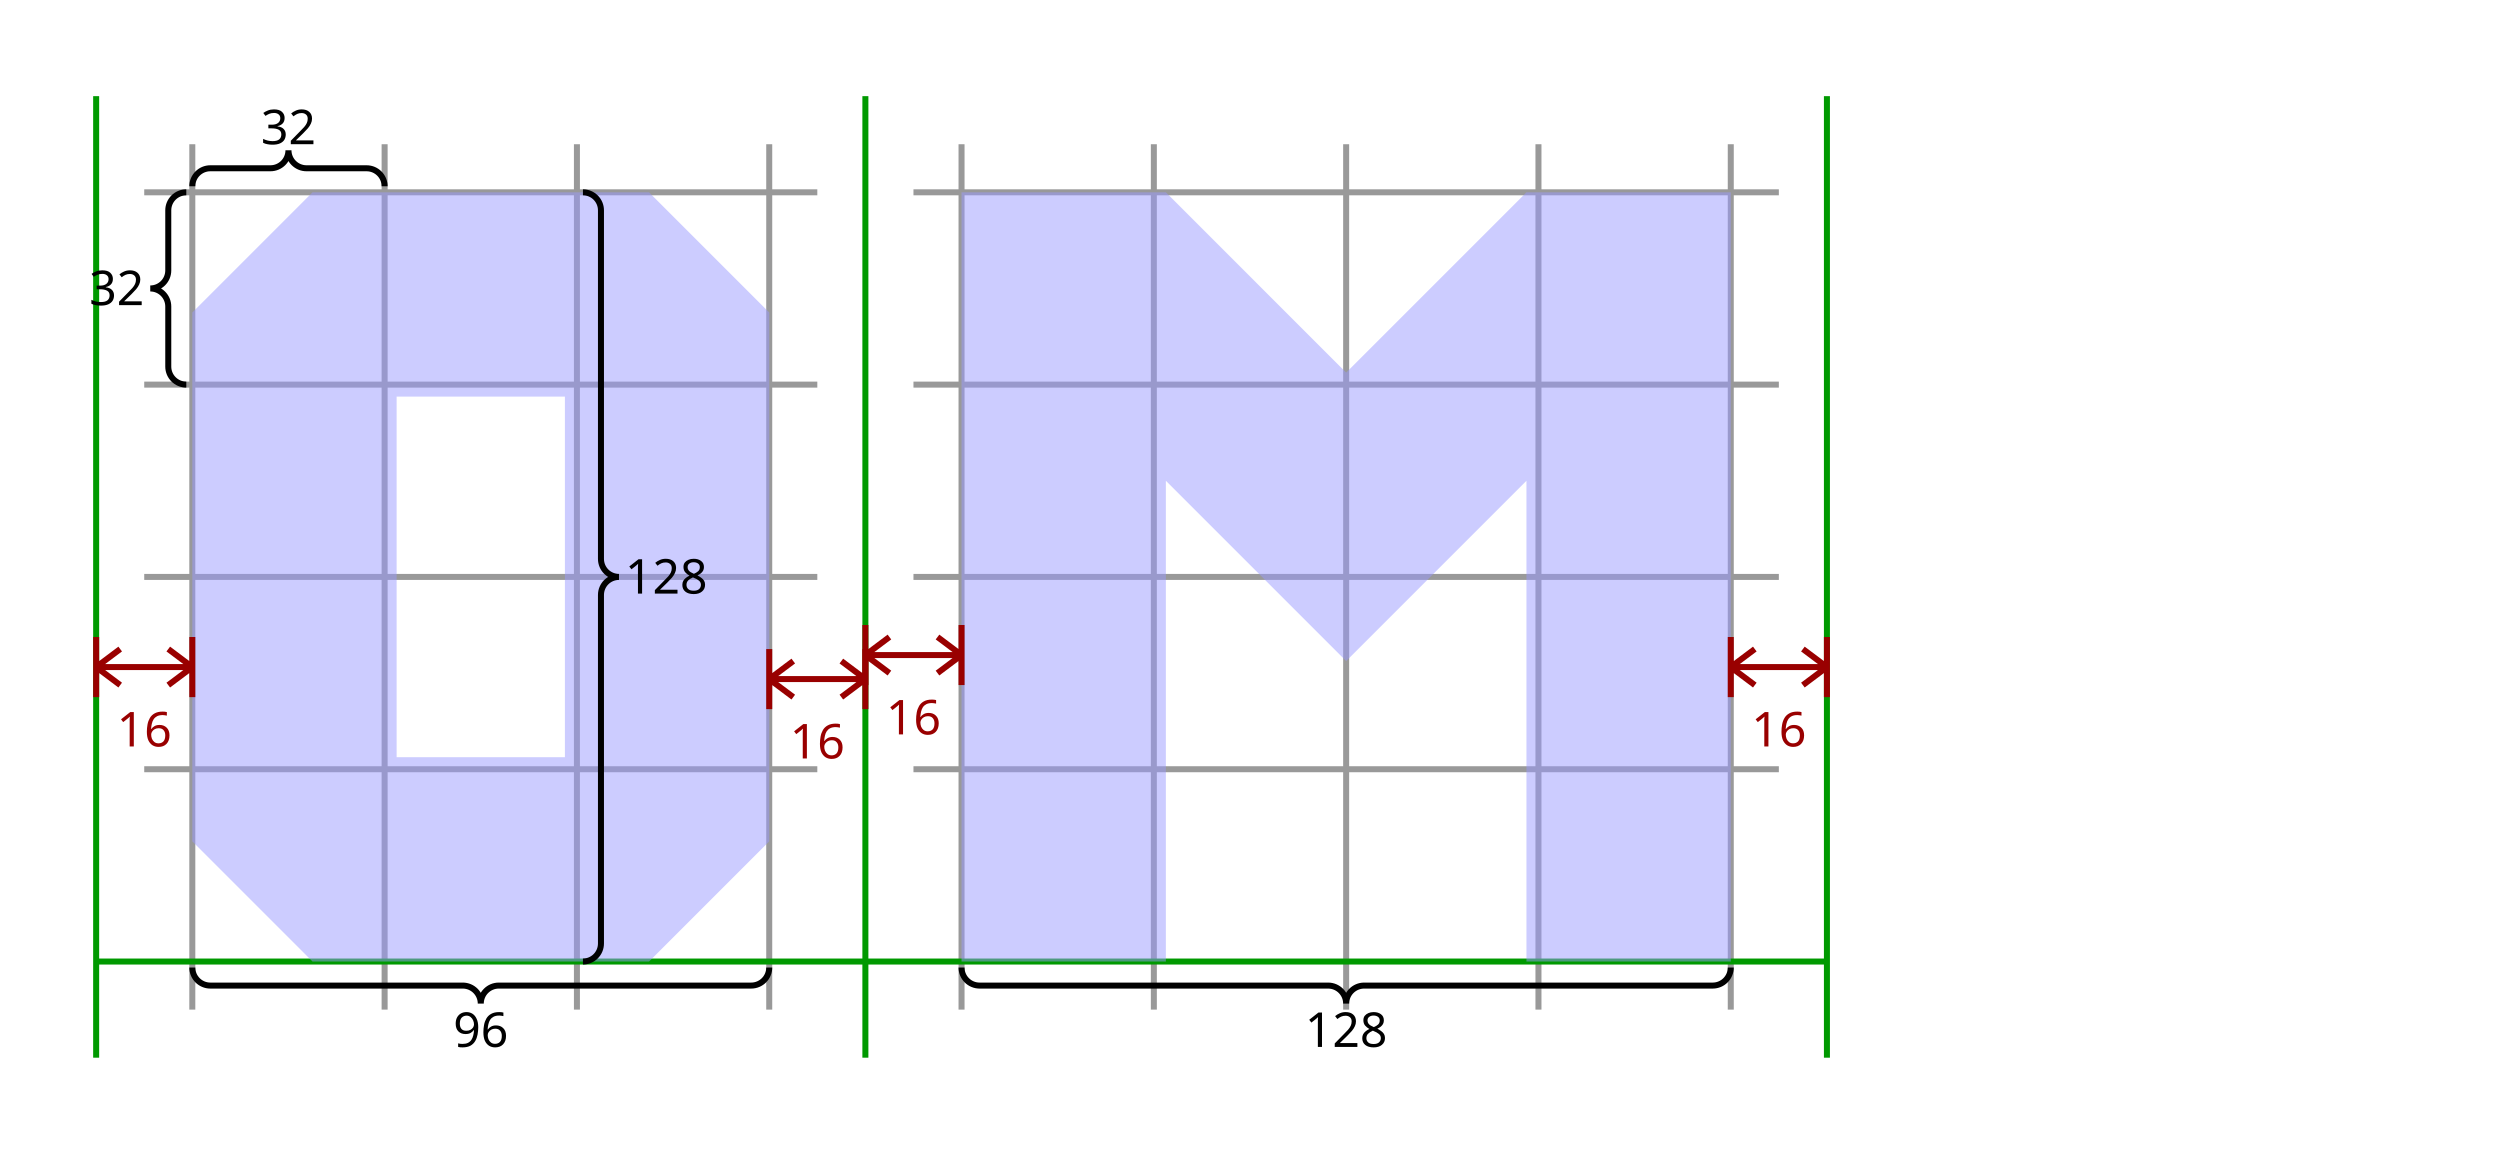
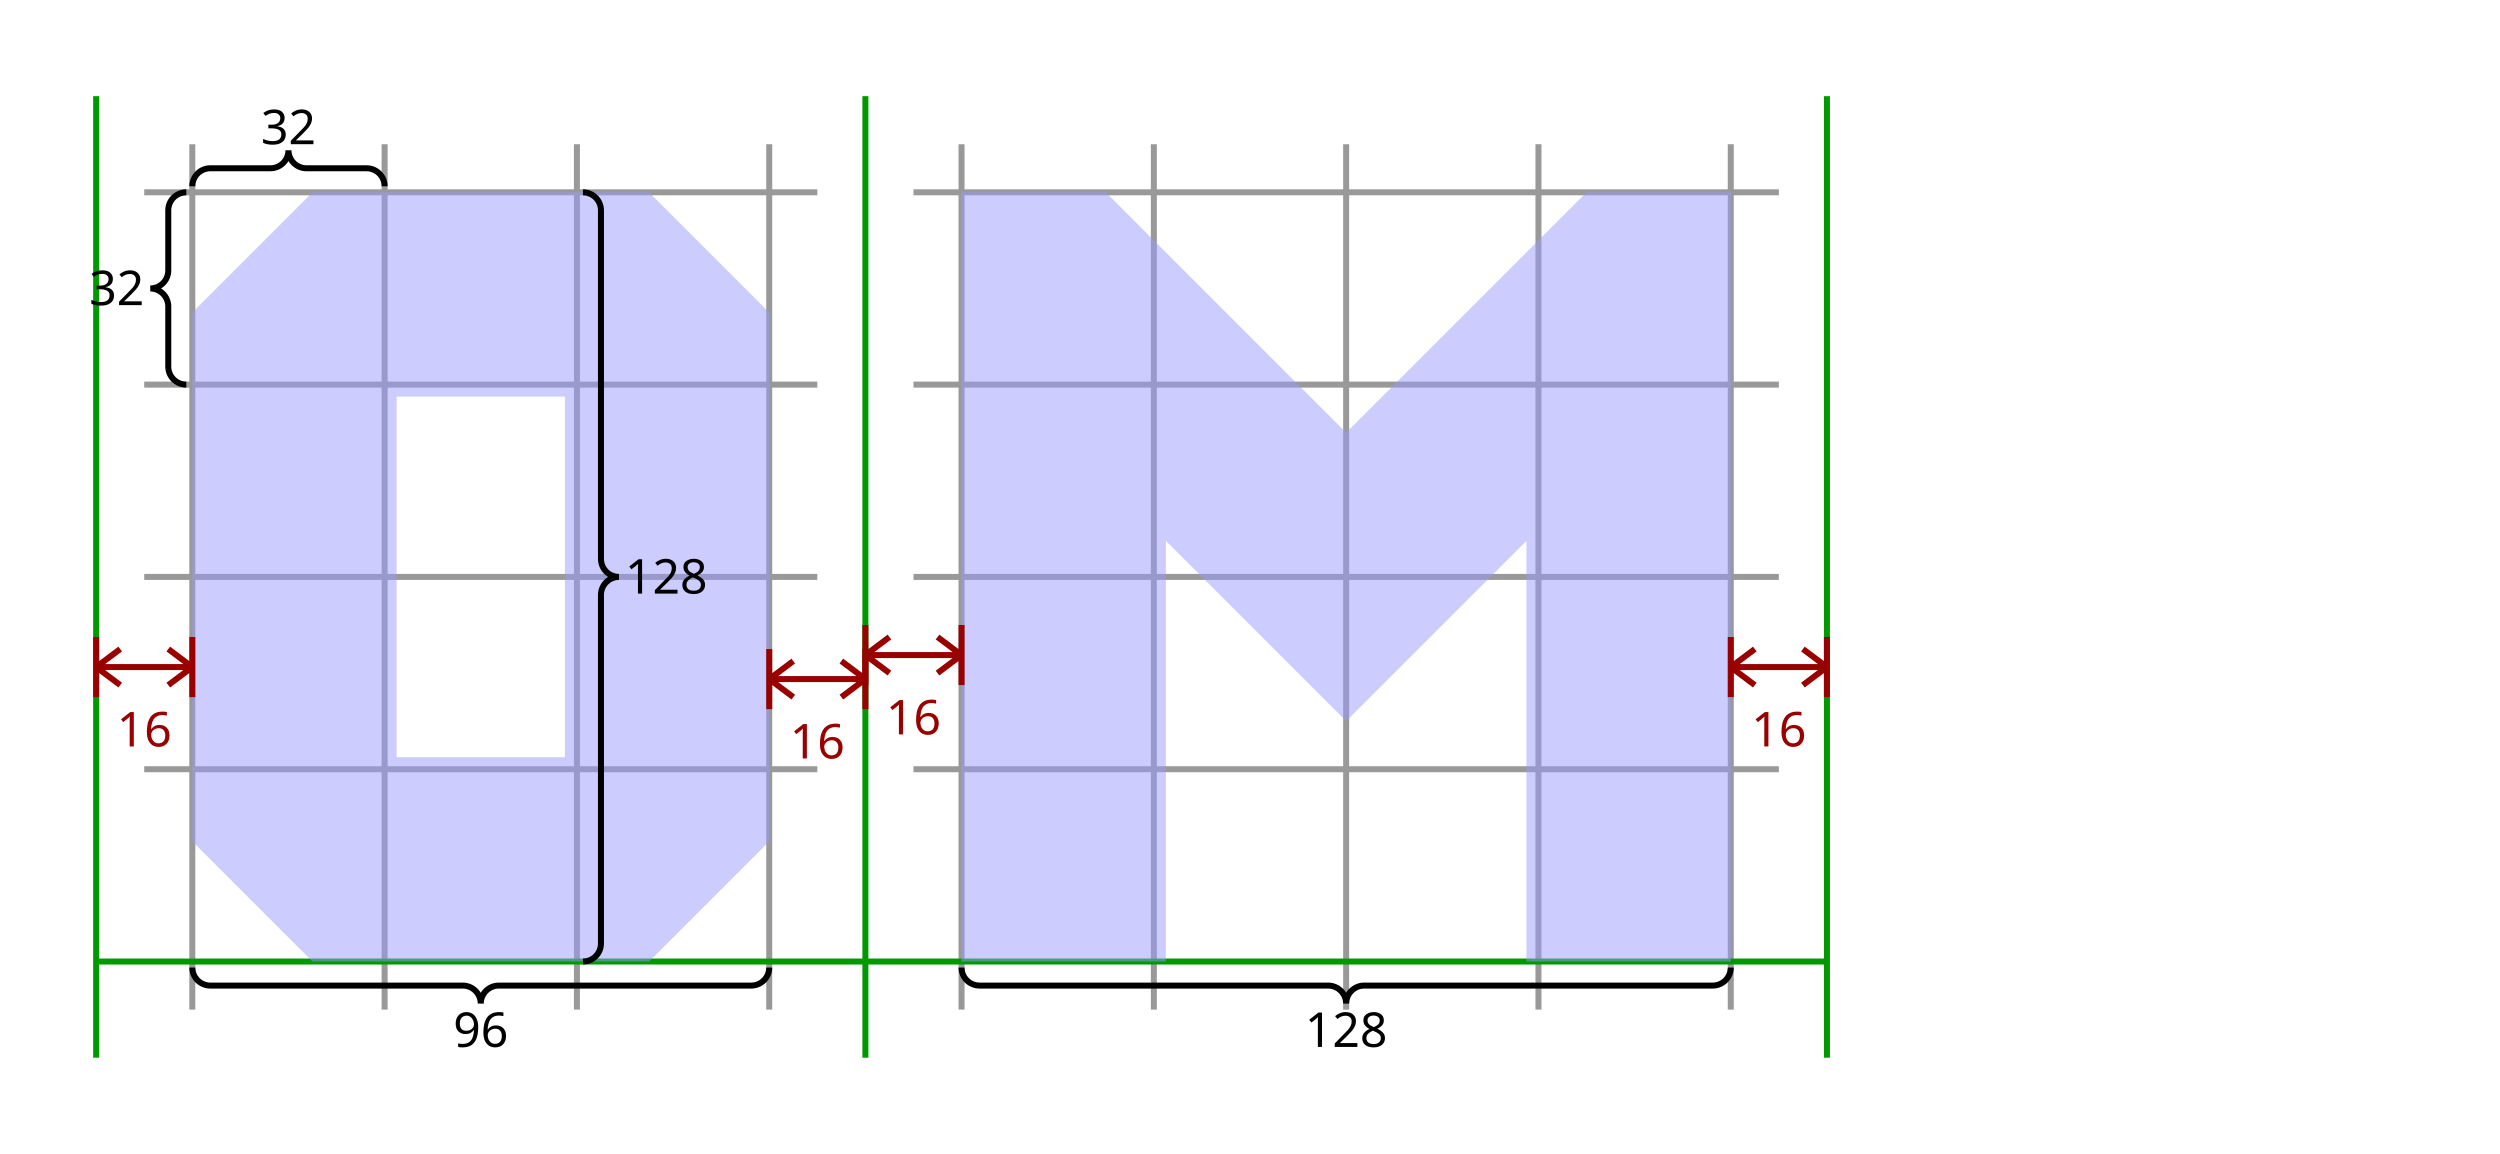
<svg xmlns="http://www.w3.org/2000/svg" viewBox="0 0 416 192">
  <g transform="translate(32 160)">
    <g>
      <path fill="none" stroke="#999" d="M-8 -32h112M-8 -64h112M-8 -96h112M-8 -128h112" />
      <path fill="none" stroke="#999" d="M0 8v-144M32 8v-144M64 8v-144M96 8v-144" />
      <g transform="translate(128 0)">
        <path fill="none" stroke="#999" d="M-8 -32h144M-8 -64h144M-8 -96h144M-8 -128h144" />
        <path fill="none" stroke="#999" d="M0 8v-144M32 8v-144M64 8v-144M96 8v-144M128 8v-144" />
      </g>
      <path fill="none" stroke="#090" d="M-16 16v-160M112 16v-160M272 16v-160" />
      <path fill="none" stroke="#090" d="M-16 0h288" />
    </g>
    <g fill="#99f" opacity="0.5">
      <path d="M0 -20v-88l20 -20h56l20 20v88l-20 20h-56l-20 -20zm34 -14h28v-60h-28v60z" />
-       <path transform="translate(128 0)" d="M0 0v-128h34l30 30l30 -30h34v128h-34v-80l-30 30l-30 -30v80h-34z" />
+       <path transform="translate(128 0)" d="M0 0v-128h24l40 40l40 -40h24v128h-34v-70l-30 30l-30 -30v70h-34z" />
    </g>
    <g>
      <g transform="translate(16 -136)">
        <path fill="none" stroke="#000" d="M-16 7a3 3 0 0 1 3 -3h10a3 3 0 0 0 3 -3a3 3 0 0 0 3 3h10a3 3 0 0 1 3 3" />
        <text x="0" y="0" font-family="sans-serif" font-size="8" text-anchor="middle">32</text>
      </g>
      <g transform="translate(-8 -112)">
        <path fill="none" stroke="#000" d="M7 16a3 3 0 0 1 -3 -3v-10a3 3 0 0 0 -3 -3a3 3 0 0 0 3 -3v-10a3 3 0 0 1 3 -3" />
        <text x="0" y="0" font-family="sans-serif" font-size="8" text-anchor="end" dominant-baseline="middle">32</text>
      </g>
      <g transform="translate(-8 -42)">
        <path fill="none" stroke="#900" d="M8 -7h-16m4 -3l-4 3v5m0 -10v5l4 3m8 0l4 -3v-5m0 10v-5l-4 -3" />
        <text x="0" y="0" fill="#900" font-family="sans-serif" font-size="8" text-anchor="middle" dominant-baseline="hanging">16</text>
      </g>
      <g transform="translate(48 8)">
        <path fill="none" stroke="#000" d="M48 -7a3 3 0 0 1 -3 3h-42a3 3 0 0 0 -3 3a3 3 0 0 0 -3 -3h-42a3 3 0 0 1 -3 -3" />
        <text x="0" y="0" font-family="sans-serif" font-size="8" text-anchor="middle" dominant-baseline="hanging">96</text>
      </g>
      <g transform="translate(72 -64)">
        <path fill="none" stroke="#000" d="M-7 -64a3 3 0 0 1 3 3v58a3 3 0 0 0 3 3a3 3 0 0 0 -3 3v58a3 3 0 0 1 -3 3" />
        <text x="0" y="0" font-family="sans-serif" font-size="8" text-anchor="start" dominant-baseline="middle">128</text>
      </g>
      <g transform="translate(192 8)">
        <path fill="none" stroke="#000" d="M64 -7a3 3 0 0 1 -3 3h-58a3 3 0 0 0 -3 3a3 3 0 0 0 -3 -3h-58a3 3 0 0 1 -3 -3" />
        <text x="0" y="0" font-family="sans-serif" font-size="8" text-anchor="middle" dominant-baseline="hanging">128</text>
      </g>
      <g transform="translate(104 -40)">
        <path fill="none" stroke="#900" d="M8 -7h-16m4 -3l-4 3v5m0 -10v5l4 3m8 0l4 -3v-5m0 10v-5l-4 -3" />
        <text x="0" y="0" fill="#900" font-family="sans-serif" font-size="8" text-anchor="middle" dominant-baseline="hanging">16</text>
      </g>
      <g transform="translate(120 -44)">
        <path fill="none" stroke="#900" d="M8 -7h-16m4 -3l-4 3v5m0 -10v5l4 3m8 0l4 -3v-5m0 10v-5l-4 -3" />
        <text x="0" y="0" fill="#900" font-family="sans-serif" font-size="8" text-anchor="middle" dominant-baseline="hanging">16</text>
      </g>
      <g transform="translate(264 -42)">
        <path fill="none" stroke="#900" d="M8 -7h-16m4 -3l-4 3v5m0 -10v5l4 3m8 0l4 -3v-5m0 10v-5l-4 -3" />
        <text x="0" y="0" fill="#900" font-family="sans-serif" font-size="8" text-anchor="middle" dominant-baseline="hanging">16</text>
      </g>
    </g>
  </g>
</svg>
